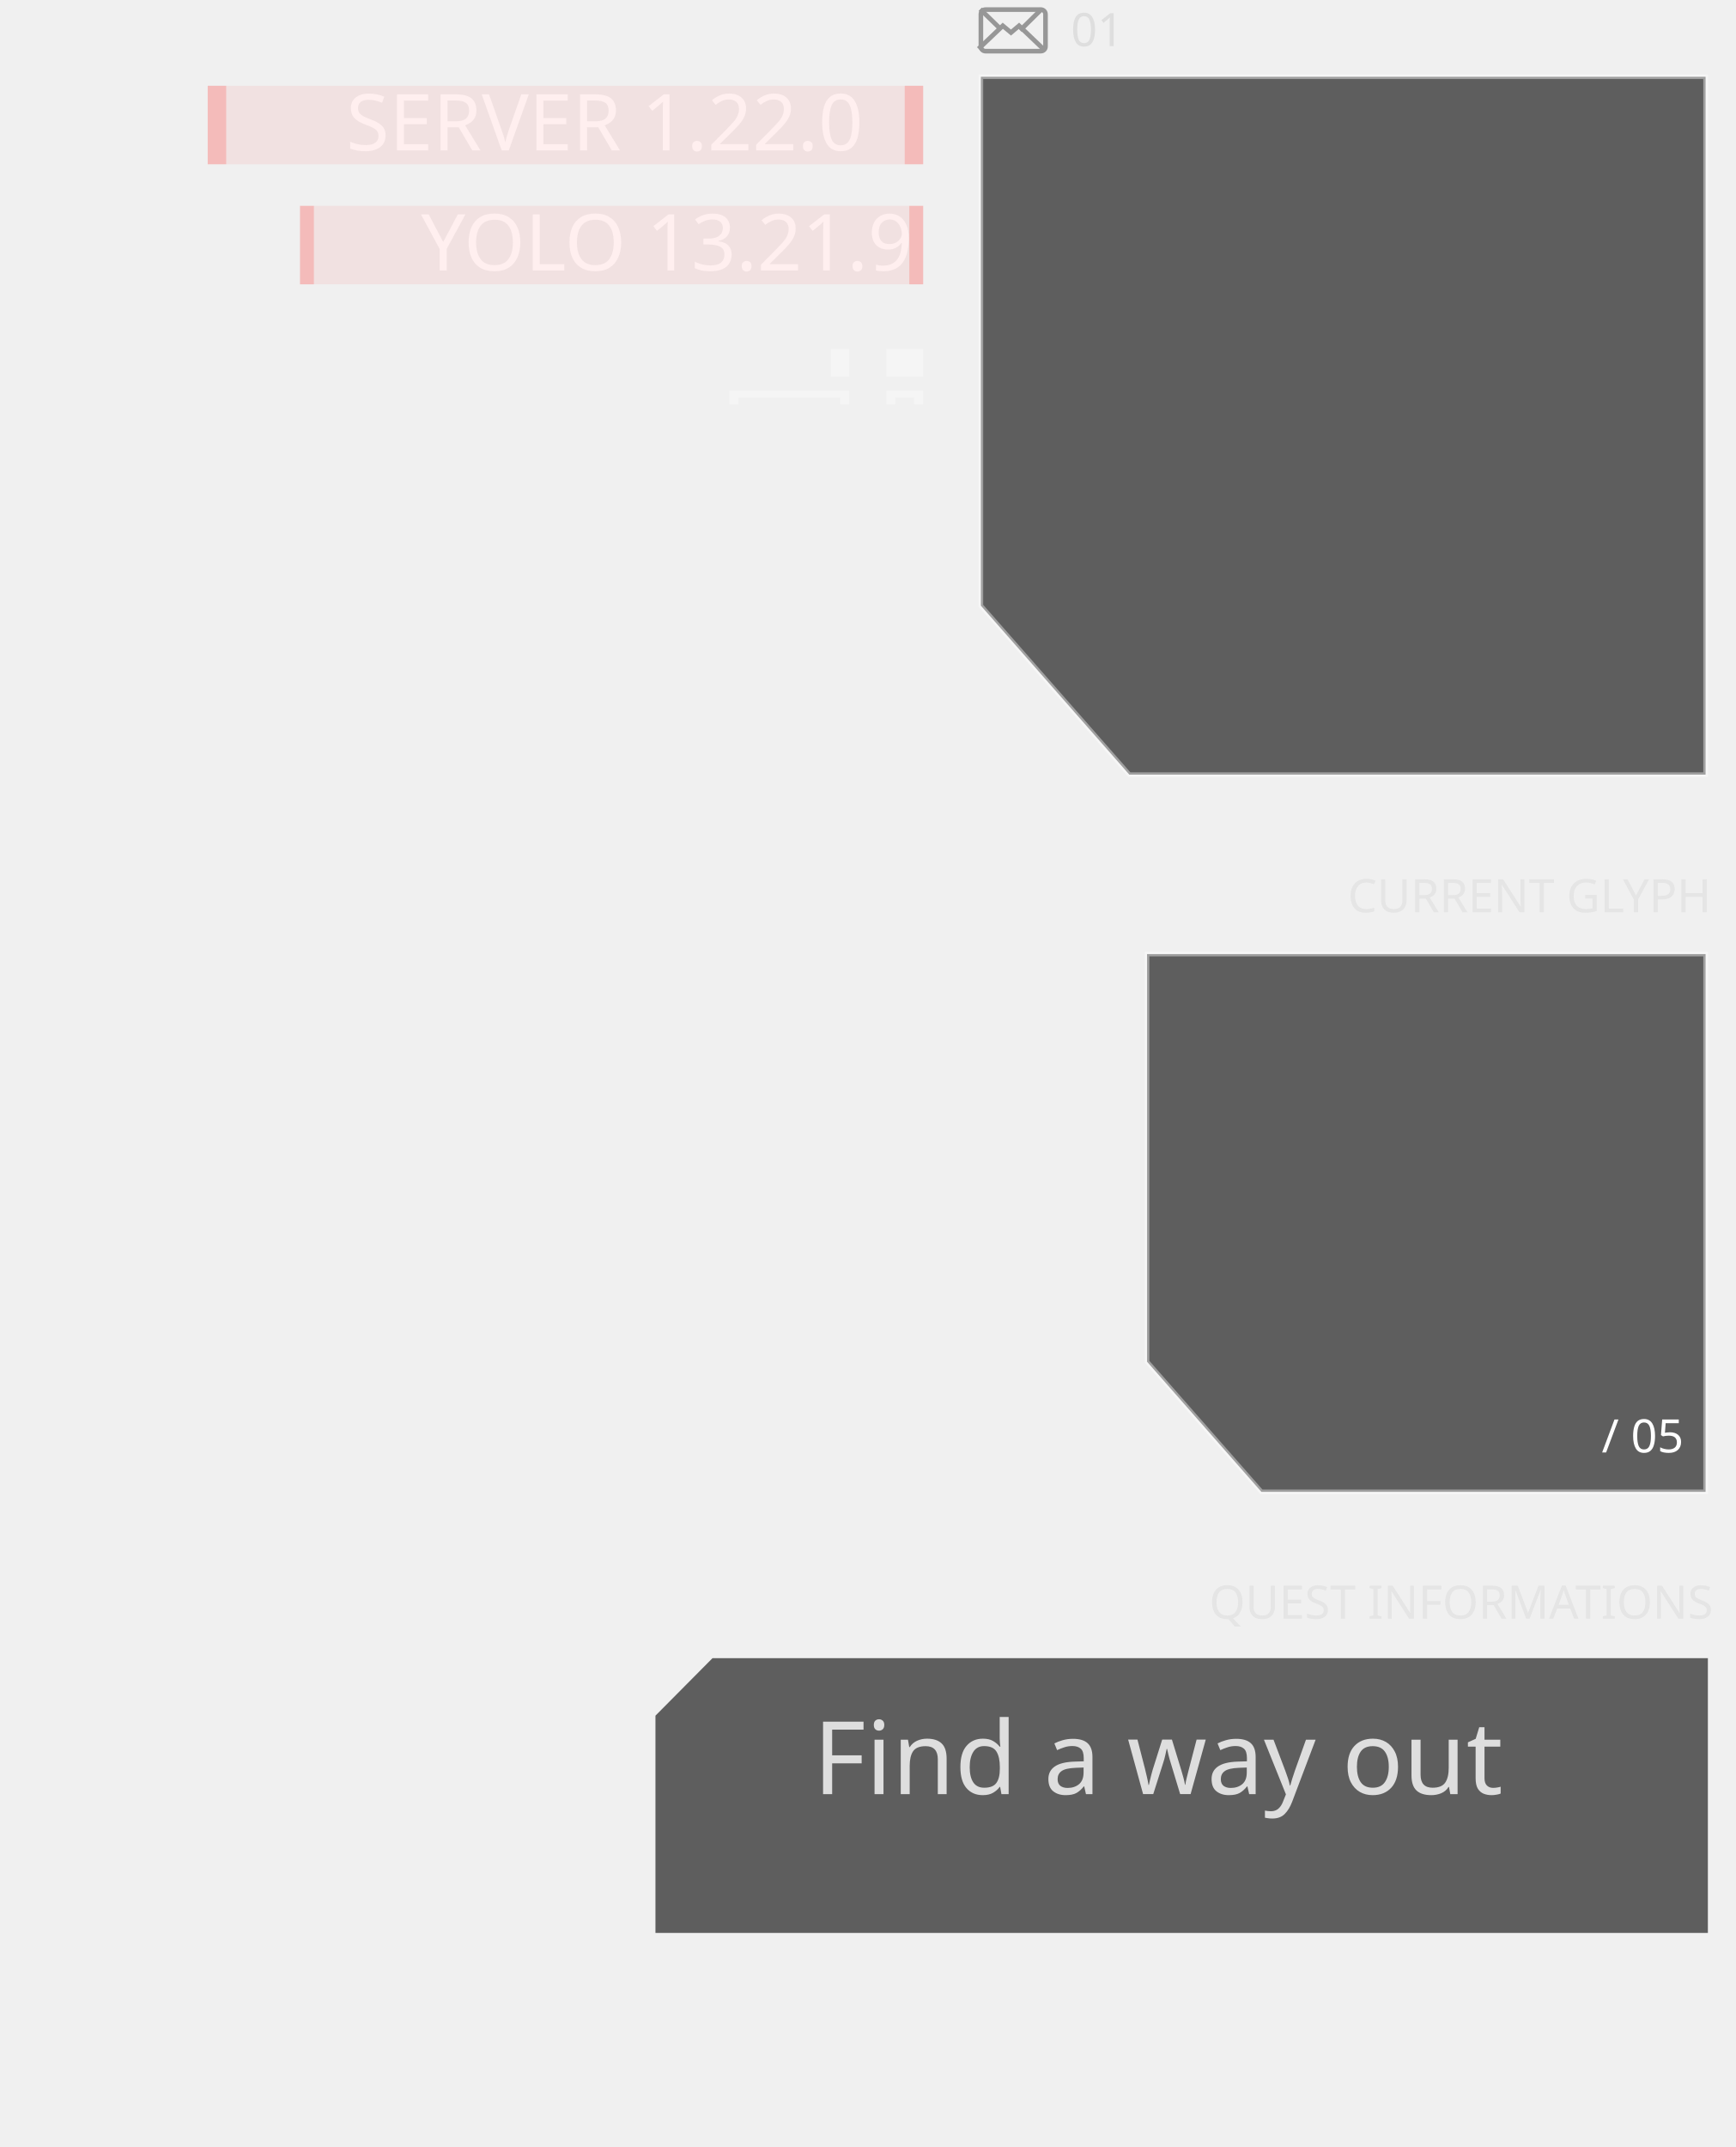
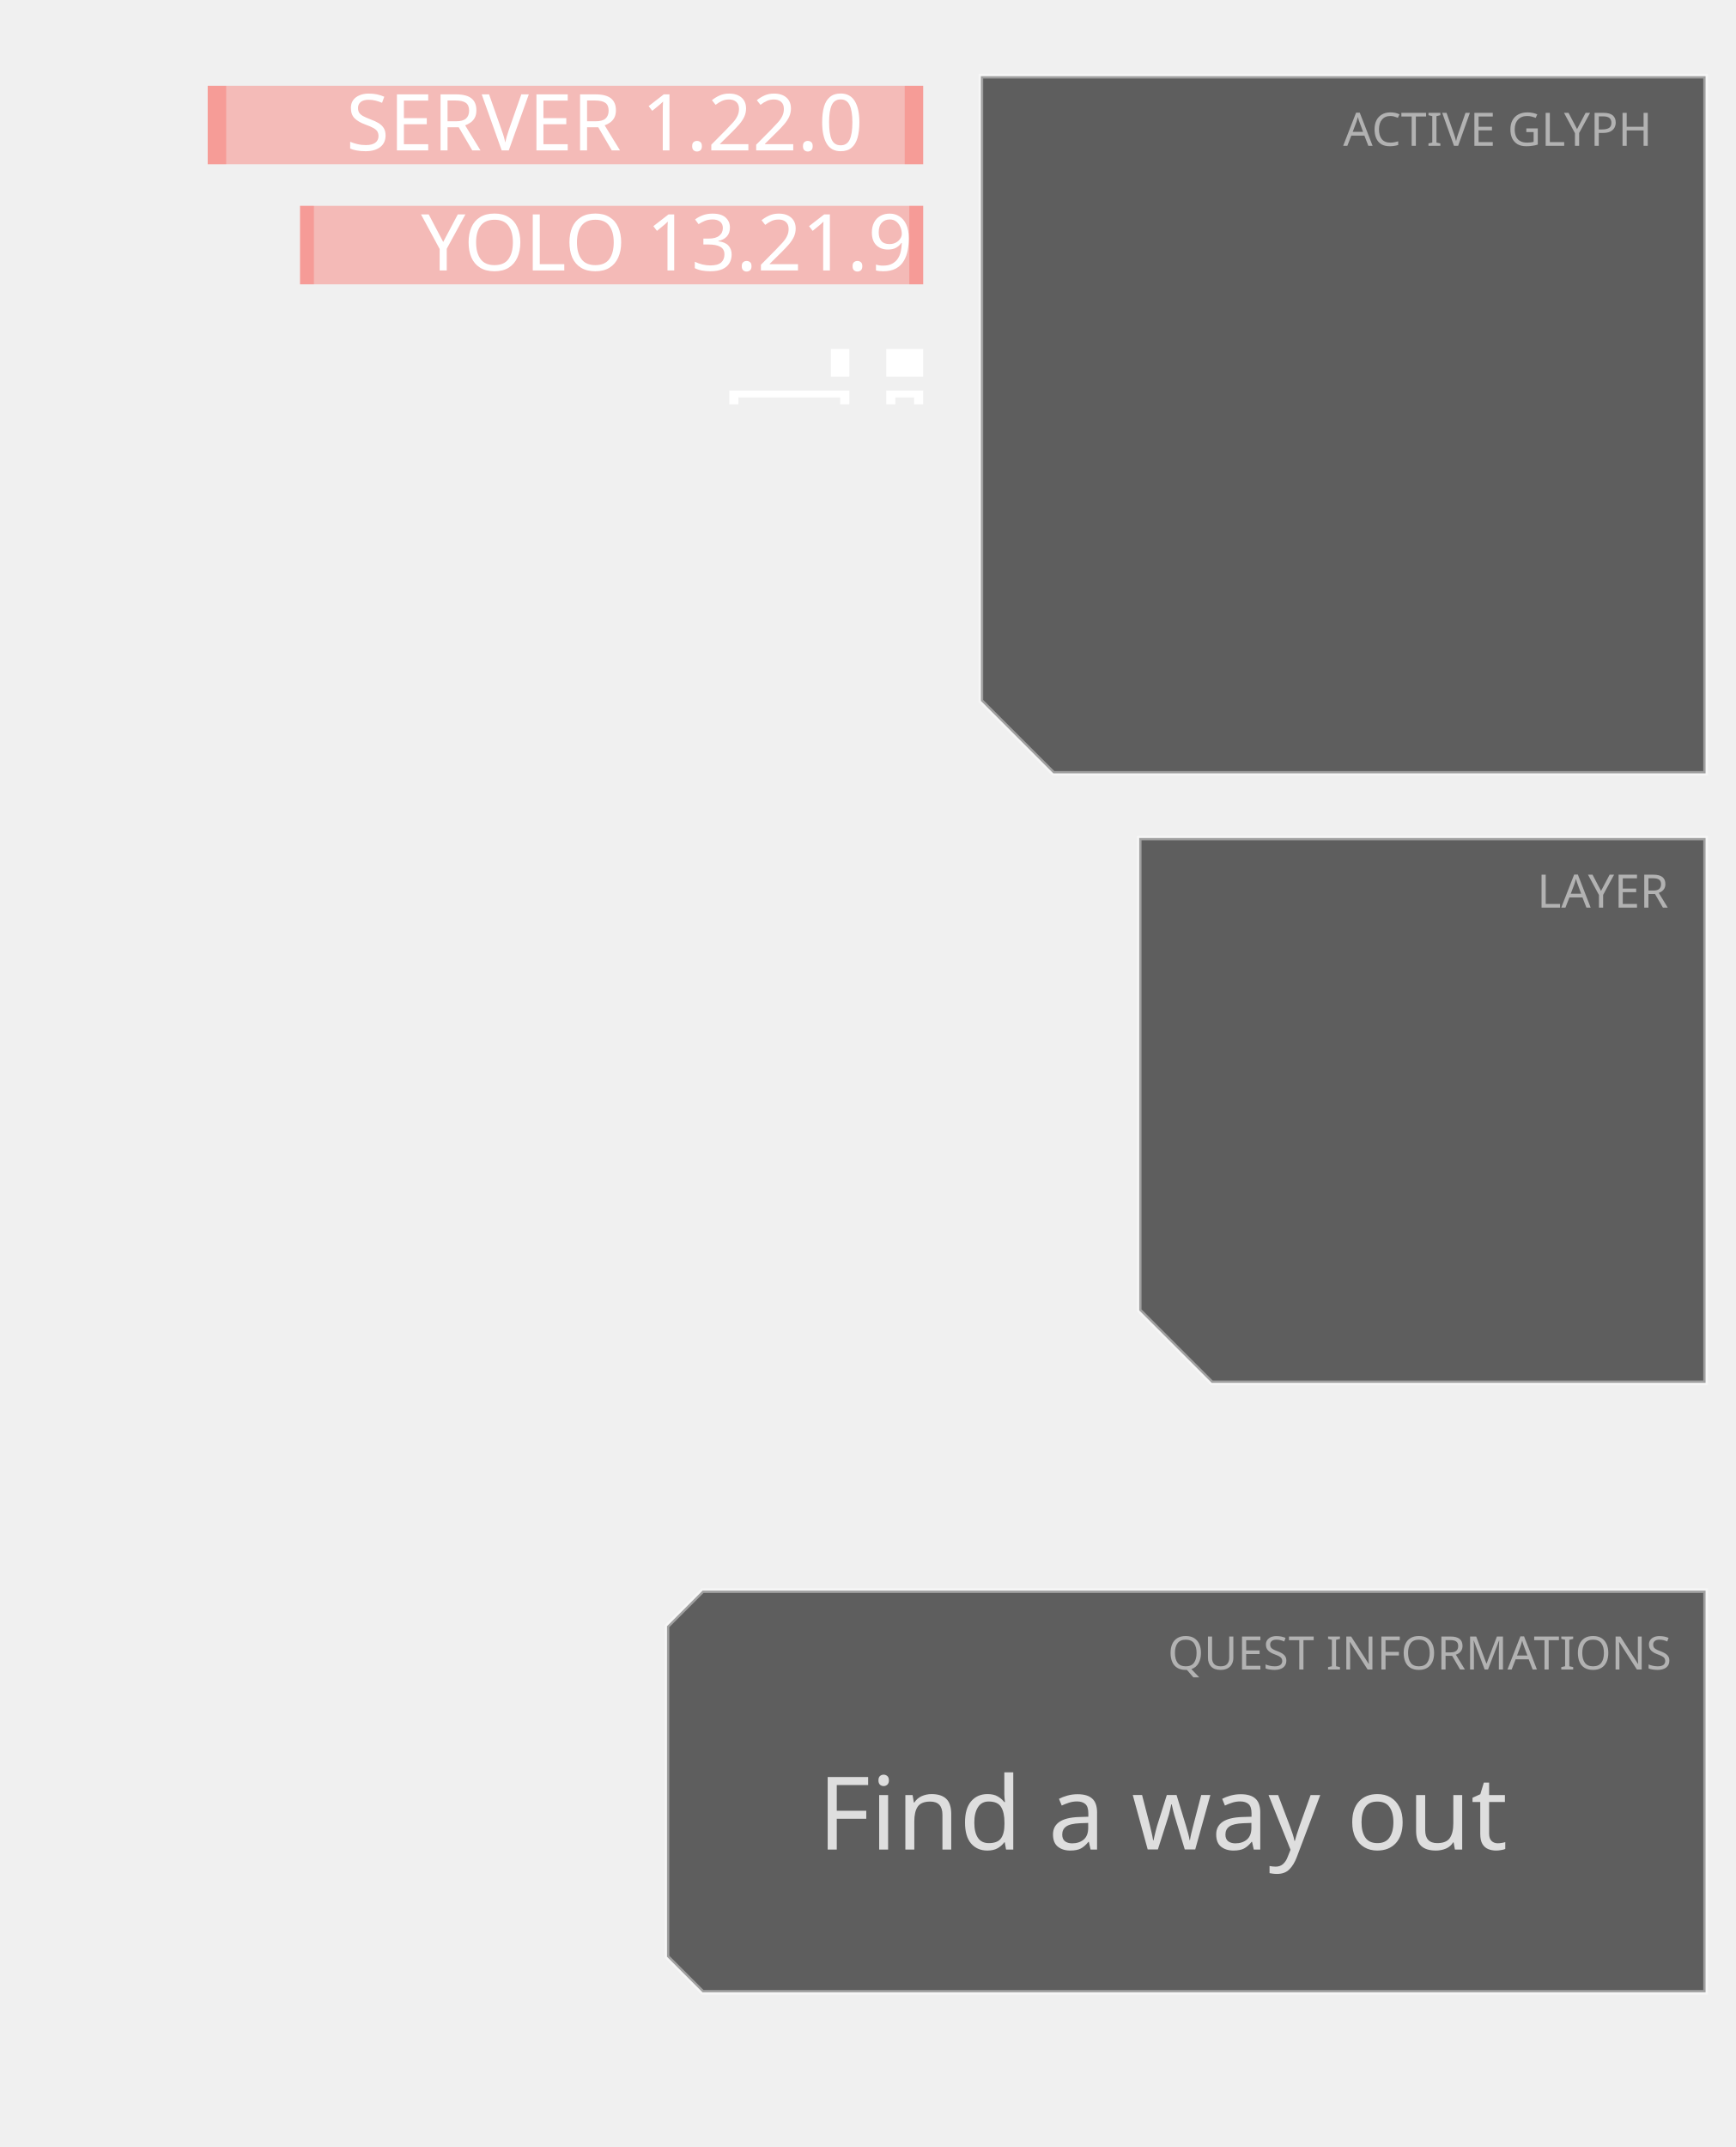
<svg xmlns="http://www.w3.org/2000/svg" width="376px" height="465px" viewBox="0 0 376 465" version="1.1">
  <g id="ui-top-right" stroke="none" stroke-width="1" fill="none" fill-rule="evenodd">
-     <polygon id="Rectangle" fill-opacity="0.607" fill="#000000" transform="translate(256, 388.8807) rotate(-270) translate(-256, -388.8807)" points="226.248 274.881 285.752 274.881 285.752 490.524 285.752 502.881 238.7 502.881 226.248 490.524" />
-     <path d="M366.574,13.702 L366.574,138.535 L329.975,170.702 L215.426,170.702 L215.426,13.702 L366.574,13.702 Z" id="Rectangle" stroke-opacity="0.409" stroke="#FFFFFF" fill-opacity="0.607" fill="#000000" transform="translate(291, 92.2022) rotate(-270) translate(-291, -92.2022)" />
-     <path d="M367.24,204.369 L367.24,300.593 L339.052,325.369 L250.76,325.369 L250.76,204.369 L367.24,204.369 Z" id="Rectangle" stroke-opacity="0.409" stroke="#FFFFFF" fill-opacity="0.607" fill="#000000" transform="translate(309, 264.8689) rotate(-270) translate(-309, -264.8689)" />
-     <text id="01" font-family="RobotoMono-Medium, Roboto Mono" font-size="10" font-weight="400" fill="#DEDEDE">
-       <tspan x="232" y="10">01</tspan>
-     </text>
+     <path d="M369.5,16.5 L369.5,167.5 L228.207,167.5 L212.5,151.793 L212.5,16.5 L369.5,16.5 Z" id="Rectangle" stroke-opacity="0.409" stroke="#FFFFFF" fill-opacity="0.607" fill="#000000" />
+     <path d="M246.803,181.5 L369.5,181.5 L369.5,299.5 L262.51,299.5 L246.803,283.793 L246.803,181.5 Z" id="Rectangle" stroke-opacity="0.409" stroke="#FFFFFF" fill-opacity="0.607" fill="#000000" />
+     <path d="M369.5,344.5 L369.5,431.5 L152.207,431.5 L144.5,423.793 L144.5,352.207 L152.207,344.5 L369.5,344.5 Z" id="Rectangle" stroke-opacity="0.409" stroke="#FFFFFF" fill-opacity="0.607" fill="#000000" />
    <text id="QUEST-INFORMATIONS" opacity="0.651" font-family="RobotoMono-Medium, Roboto Mono" font-size="10" font-weight="400" fill="#DEDEDE">
-       <tspan x="261.982" y="350.579">QUEST INFORMATIONS</tspan>
-     </text>
-     <text id="CURRENT-GLYPH" opacity="0.651" font-family="RobotoMono-Medium, Roboto Mono" font-size="10" font-weight="400" fill="#DEDEDE">
-       <tspan x="291.987" y="197.578">CURRENT GLYPH</tspan>
+       <tspan x="252.982" y="361.579">QUEST INFORMATIONS</tspan>
    </text>
    <text id="Find-a-way-out" font-family="RobotoMono-Medium, Roboto Mono" font-size="22" font-weight="400" fill="#DEDEDE">
-       <tspan x="176.17" y="388.579">Find a way out</tspan>
+       <tspan x="177.17" y="400.579">Find a way out</tspan>
    </text>
-     <g id="Group-4" opacity="0.307" transform="translate(179, 81.5785) scale(-1, 1) translate(-179, -81.5785)translate(158, 75.5785)" fill="#FFFFFF" fill-rule="nonzero">
+     <g id="Group-4" transform="translate(179, 81.5785) scale(-1, 1) translate(-179, -81.5785)translate(158, 75.5785)" fill="#FFFFFF" fill-rule="nonzero">
      <polygon id="Path" points="0 12 1.975 12 1.975 10.5 6.025 10.5 6.025 12 8 12 8 9 0 9" />
      <polygon id="Path" points="16 12 17.977 12 17.977 10.5 40.023 10.5 40.023 12 42 12 42 9 16 9" />
      <rect id="Rectangle" x="0" y="0" width="8" height="6" />
      <rect id="Rectangle" x="16" y="0" width="4" height="6" />
    </g>
    <g id="Group-10" transform="translate(45, 16.5785)">
+       <rect id="Rectangle" fill-opacity="0.178" fill="#FF0E00" x="0" y="2" width="4" height="17" />
+       <rect id="Rectangle" fill-opacity="0.178" fill="#FF0E00" x="151" y="2" width="4" height="17" />
+       <rect id="Rectangle" fill-opacity="0.236" fill="#FF0E00" transform="translate(77.5, 10.5) scale(-1, 1) translate(-77.5, -10.5)" x="0" y="2" width="155" height="17" />
      <text id="SERVER-1.22.0" fill-rule="nonzero" font-family="Rajdhani-SemiBold, Rajdhani" font-size="17" font-weight="500" fill="#FFFFFF">
        <tspan x="30" y="16">SERVER 1.22.0</tspan>
      </text>
-       <rect id="Rectangle" fill-opacity="0.178" fill="#FF0E00" x="0" y="2" width="4" height="17" />
-       <rect id="Rectangle" fill-opacity="0.178" fill="#FF0E00" x="151" y="2" width="4" height="17" />
-       <rect id="Rectangle" fill-opacity="0.064" fill="#FF0E00" transform="translate(77.5, 10.5) scale(-1, 1) translate(-77.5, -10.5)" x="0" y="2" width="155" height="17" />
    </g>
    <g id="Group-10" transform="translate(65, 42.5785)">
+       <rect id="Rectangle" fill-opacity="0.178" fill="#FF0E00" x="0" y="2" width="3" height="17" />
+       <rect id="Rectangle" fill-opacity="0.178" fill="#FF0E00" x="132" y="2" width="3" height="17" />
+       <rect id="Rectangle" fill-opacity="0.24" fill="#FF0E00" transform="translate(67.5, 10.5) scale(-1, 1) translate(-67.5, -10.5)" x="0" y="2" width="135" height="17" />
      <text id="YOLO-13.21.9" fill-rule="nonzero" font-family="Rajdhani-SemiBold, Rajdhani" font-size="17" font-weight="500" fill="#FFFFFF">
        <tspan x="26.207" y="16">YOLO 13.21.9</tspan>
      </text>
-       <rect id="Rectangle" fill-opacity="0.178" fill="#FF0E00" x="0" y="2" width="3" height="17" />
-       <rect id="Rectangle" fill-opacity="0.178" fill="#FF0E00" x="132" y="2" width="3" height="17" />
-       <rect id="Rectangle" fill-opacity="0.064" fill="#FF0E00" transform="translate(67.5, 10.5) scale(-1, 1) translate(-67.5, -10.5)" x="0" y="2" width="135" height="17" />
    </g>
-     <text id="/-05" fill-rule="nonzero" font-family="Rajdhani-Medium, Rajdhani" font-size="10" font-weight="400" fill="#FFFFFF">
-       <tspan x="347" y="314.579">/ 05</tspan>
+     <text id="ACTIVE-GLYPH" opacity="0.651" font-family="RobotoMono-Medium, Roboto Mono" font-size="10" font-weight="400" fill="#DEDEDE">
+       <tspan x="290.988" y="31.578">ACTIVE GLYPH</tspan>
    </text>
-     <g id="Group-9" transform="translate(212, 1.5785)" stroke="#979797">
-       <rect id="Rectangle" x="0.5" y="0.5" width="14" height="9" rx="1" />
-       <polyline id="Path-49" points="14 9 8.768 4 7.021 5.472 5.251 4 -2.38775887e-16 9" />
-       <line x1="4.643" y1="4.583" x2="0.357" y2="0.417" id="Path-50" />
-       <line x1="14" y1="5" x2="9.357" y2="0.417" id="Path-50" transform="translate(11.5, 2.5) scale(-1, 1) translate(-11.5, -2.5)" />
-     </g>
+     <text id="LAYER" opacity="0.651" font-family="RobotoMono-Medium, Roboto Mono" font-size="10" font-weight="400" fill="#DEDEDE">
+       <tspan x="332.995" y="196.578">LAYER</tspan>
+     </text>
  </g>
</svg>
